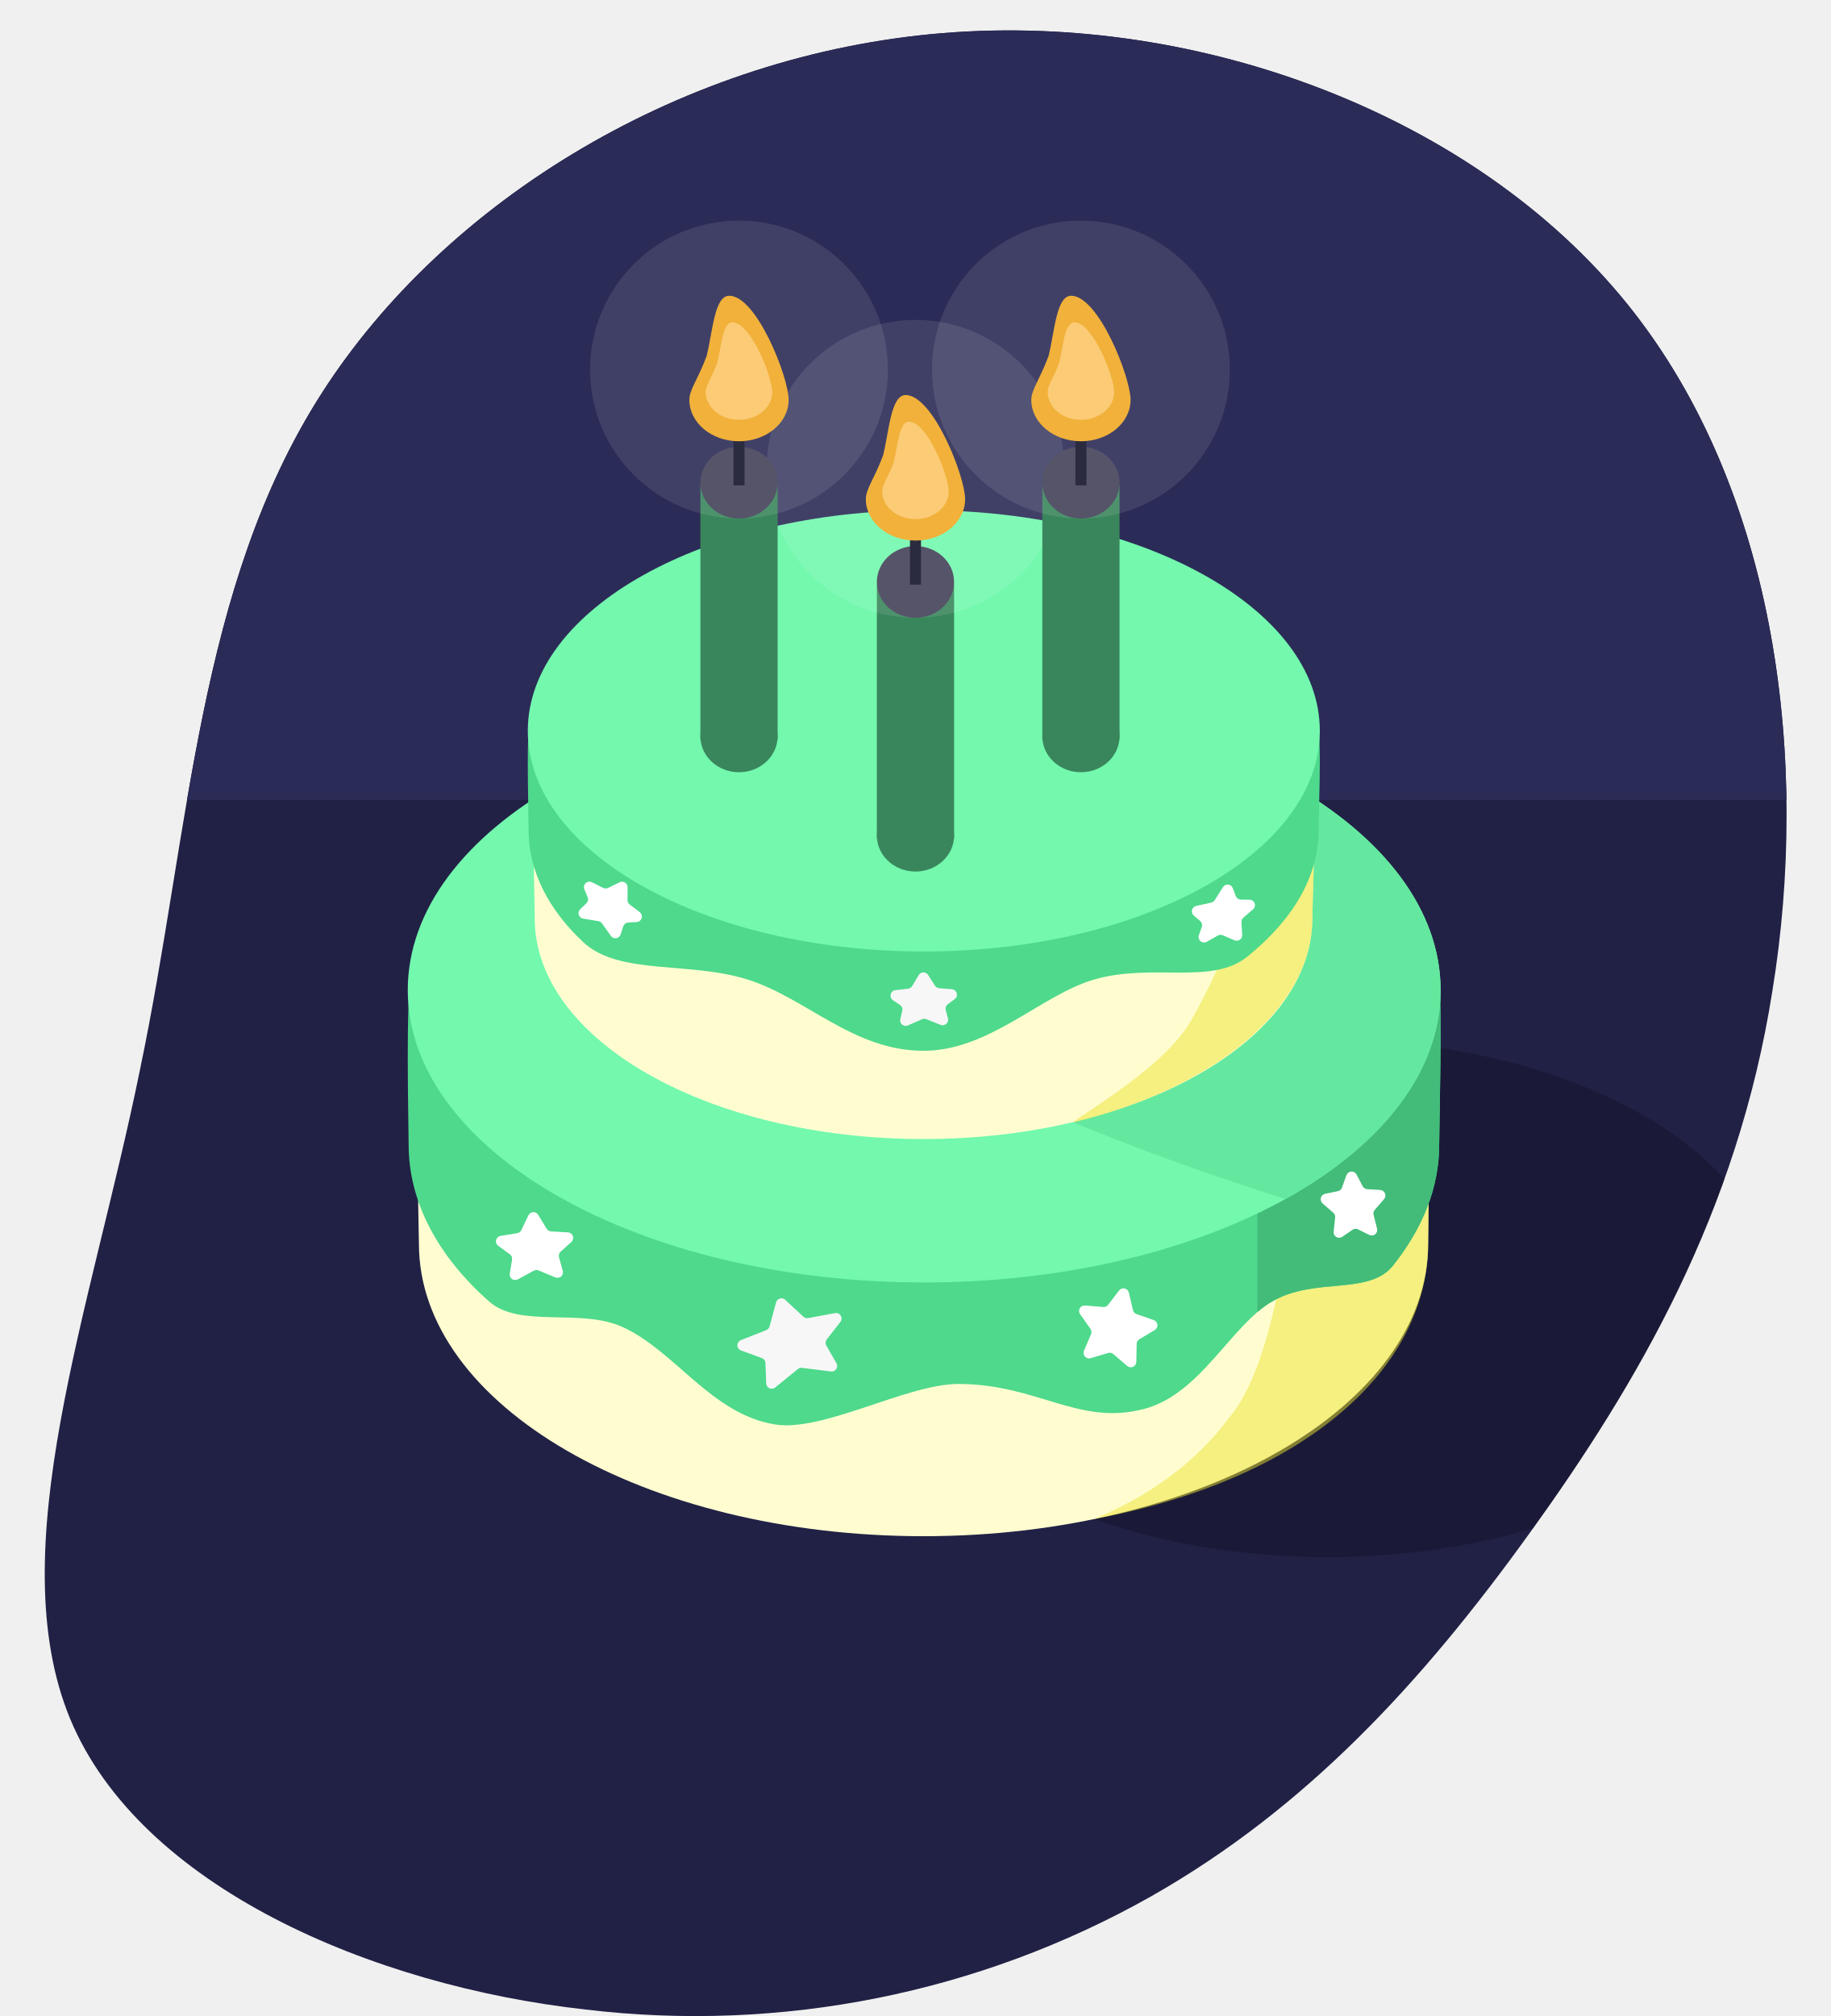
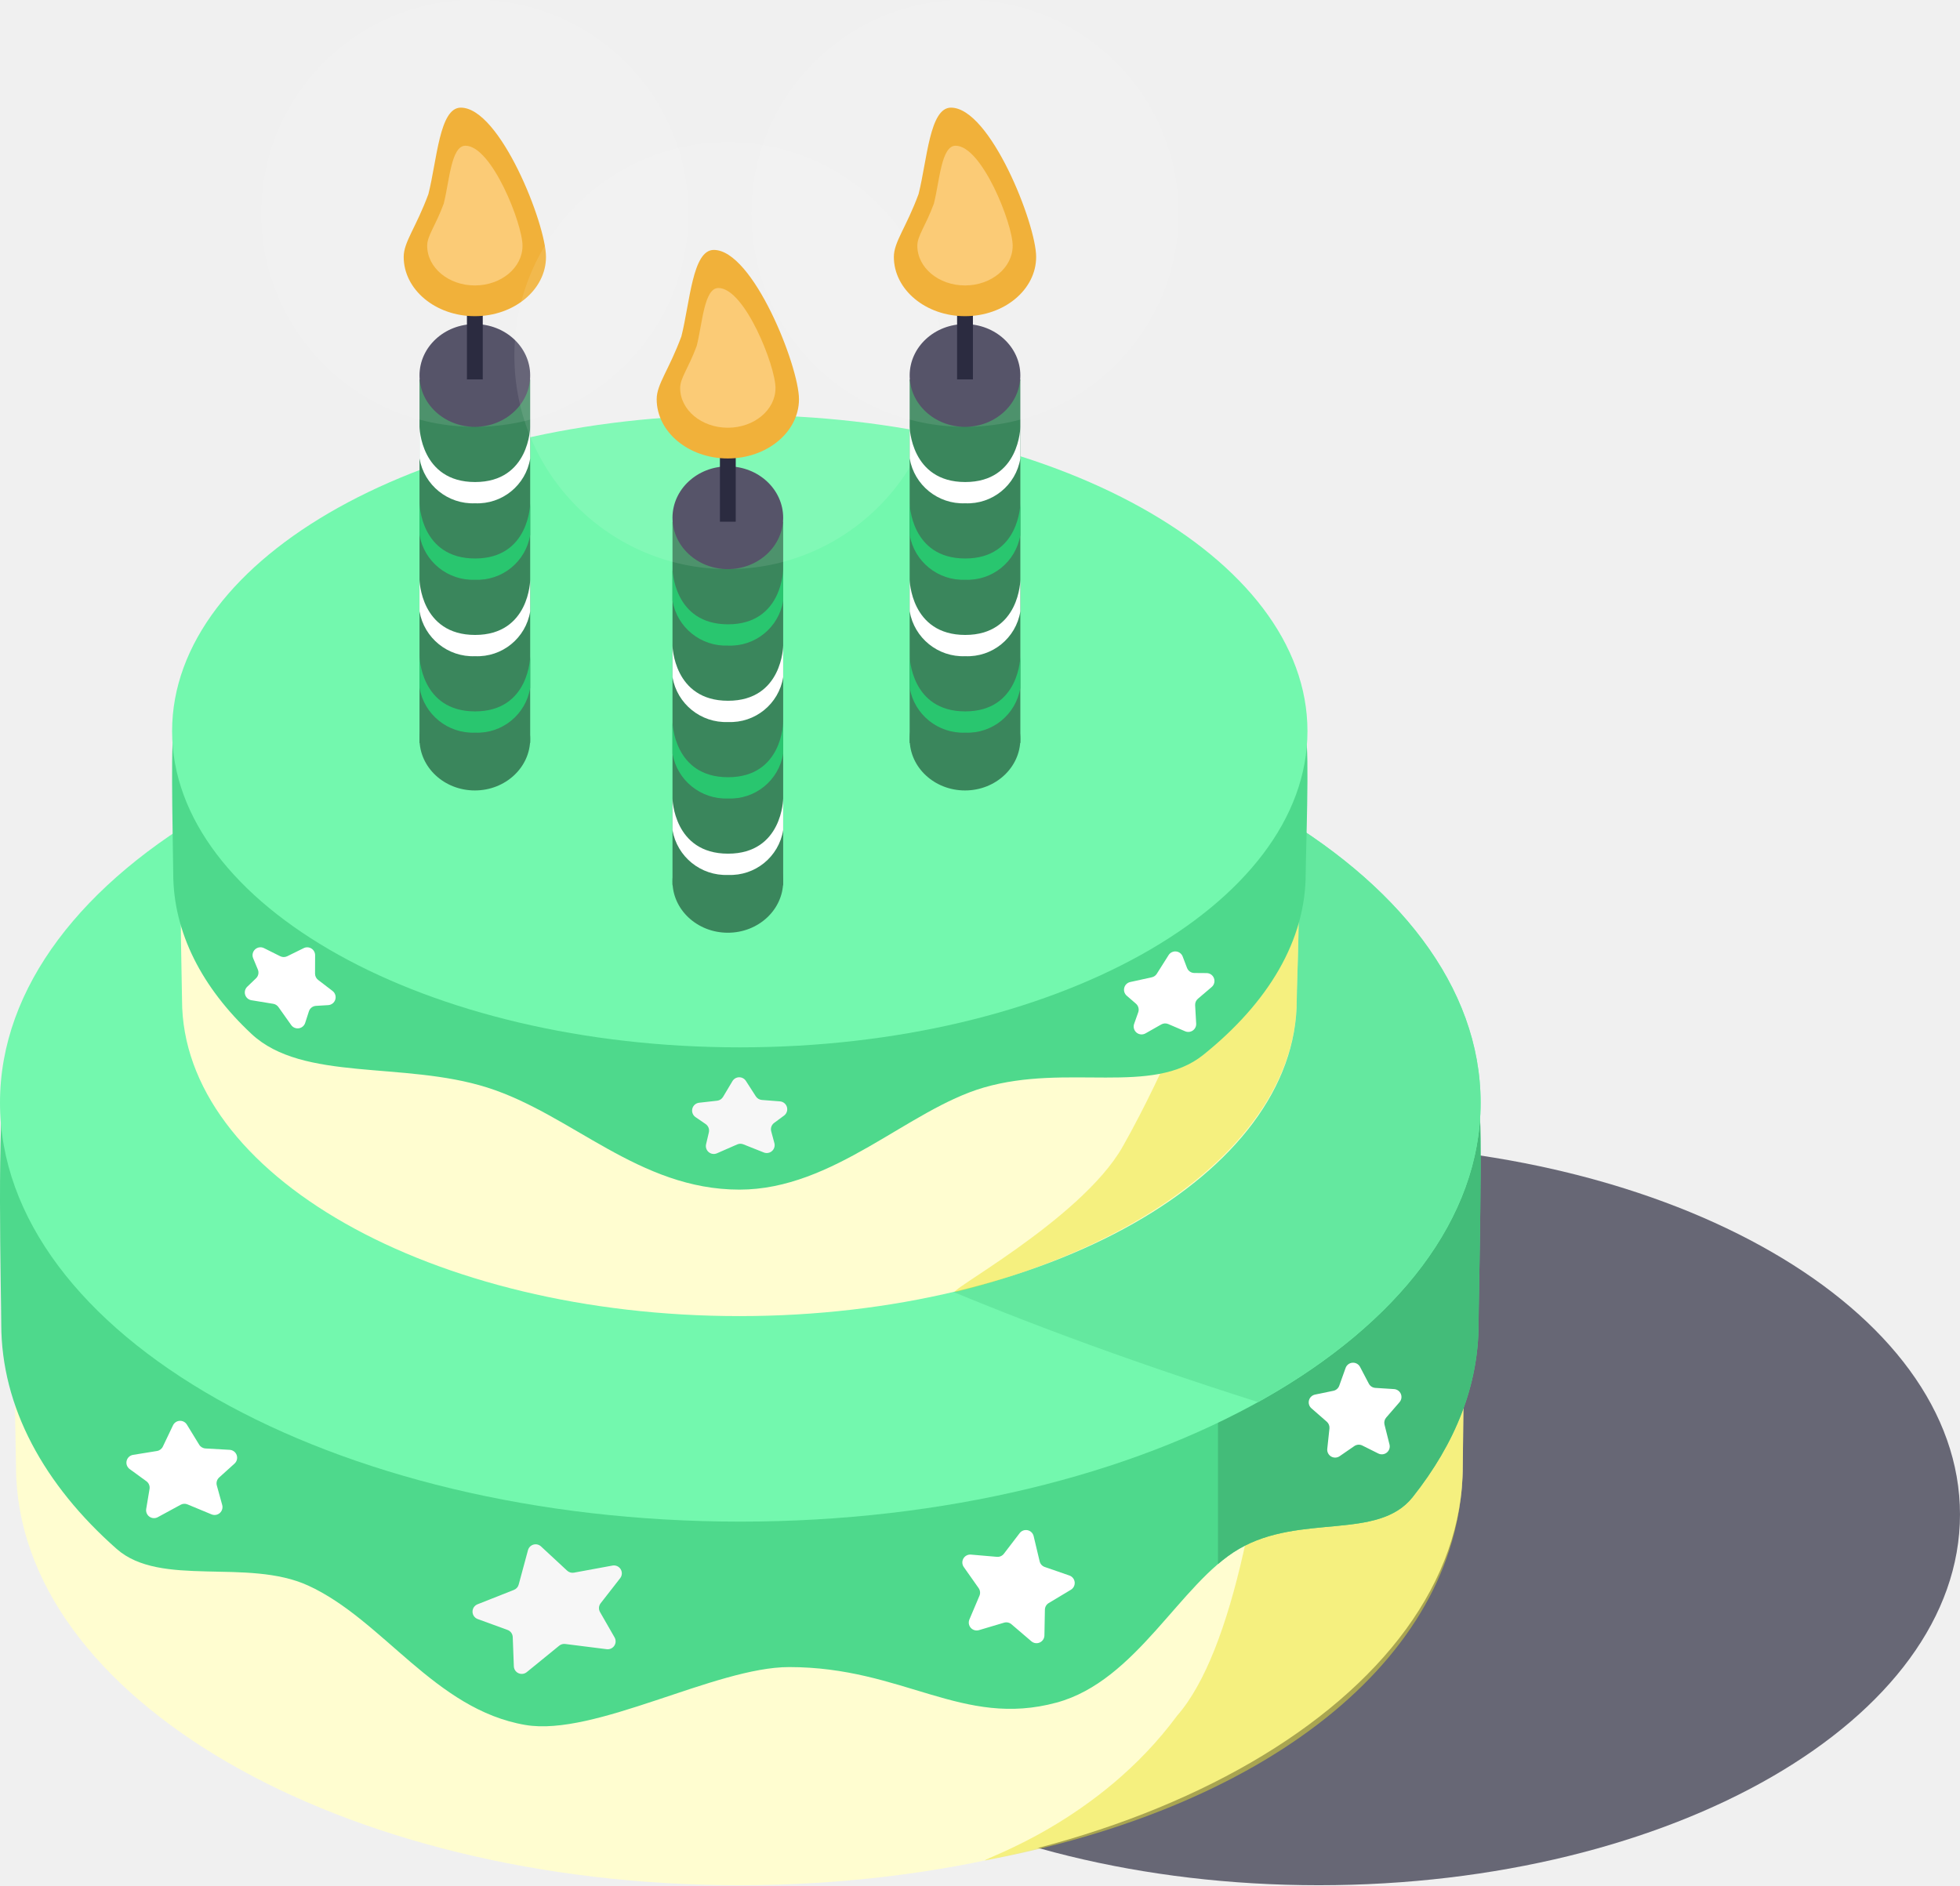
- <svg xmlns="http://www.w3.org/2000/svg" width="332" height="365.485" viewBox="0 0 332 365.485">
+ <svg xmlns="http://www.w3.org/2000/svg" id="Birthday_Cake" data-name="Birthday Cake" width="247.92" height="238.5" viewBox="0 0 247.92 238.5">
  <defs>
    <clipPath id="clip-path">
-       <rect id="Rectangle_739" data-name="Rectangle 739" width="332" height="145" transform="translate(1580 9041)" fill="#fff" stroke="#707070" stroke-width="1" />
-     </clipPath>
-     <clipPath id="clip-path-2">
-       <ellipse id="Ellipse_284" data-name="Ellipse 284" cx="81.113" cy="46.909" rx="81.113" ry="46.909" transform="translate(1739.63 9229.5)" fill="rgba(20,20,43,0.62)" />
-     </clipPath>
-     <clipPath id="clip-path-3">
-       <rect id="Rectangle_740" data-name="Rectangle 740" width="35" height="78" transform="translate(1808 9221)" fill="#c548af" />
+       <rect id="Rectangle_740" data-name="Rectangle 740" width="35" height="78" fill="#c548af" />
    </clipPath>
  </defs>
-   <g id="Cake_Graphic_Blob" data-name="Cake Graphic + Blob" transform="translate(-1580 -9041)">
-     <path id="dark_blob" data-name="dark blob" d="M223.938-34.281C251.539-.1,256.857,49.536,250.273,90.052c-6.331,40.516-24.563,71.409-44.061,98.5s-40.516,49.885-68.624,65.838A168.083,168.083,0,0,1,35.033,274.905c-38.743-4.3-80.779-22.284-93.44-52.671-12.661-30.64,3.8-74.195,12.661-117.749C-36.63,60.931-35.364,17.123-12.827-18.075S53.011-79.608,99.858-83.407C146.451-87.205,196.336-68.467,223.938-34.281Z" transform="translate(1651.136 9130.406)" fill="#212146" />
-     <g id="Mask_Group_15" data-name="Mask Group 15" clip-path="url(#clip-path)">
-       <path id="dark_blob-2" data-name="dark blob" d="M223.938-34.281C251.539-.1,256.857,49.536,250.273,90.052c-6.331,40.516-24.563,71.409-44.061,98.5s-40.516,49.885-68.624,65.838A168.083,168.083,0,0,1,35.033,274.905c-38.743-4.3-80.779-22.284-93.44-52.671-12.661-30.64,3.8-74.195,12.661-117.749C-36.63,60.931-35.364,17.123-12.827-18.075S53.011-79.608,99.858-83.407C146.451-87.205,196.336-68.467,223.938-34.281Z" transform="translate(1651.136 9130.406)" fill="#2b2b57" />
+   <ellipse id="Ellipse_288" data-name="Ellipse 288" cx="81.113" cy="46.909" rx="81.113" ry="46.909" transform="translate(85.693 144.682)" fill="rgba(20,20,43,0.62)" />
+   <path id="Path_4223" data-name="Path 4223" d="M91.5,0c47.4,0,86.8,9.158,91.5,36.176.262,1.5,0,15.009,0,16.824,0,29.271-40.966,53-91.5,53S0,82.271,0,53c0-1.932-.4-14.684,0-16.824C4.873,9.855,44.3,0,91.5,0Z" transform="translate(2.025 132.5)" fill="#fffdd0" />
+   <path id="Path_4226" data-name="Path 4226" d="M161.645-21.465s16.594,30.56,21.287,57.521c.261,1.493,0,14.978,0,16.789,0,23.514-23.51,43.094-60.443,50.021-.183-.248,14.382-4.853,24.314-18.318C161.127,68.2,161.707-1,161.645-21.465Z" transform="translate(2.093 132.5)" fill="rgba(237,229,47,0.5)" />
+   <path id="Path_4222" data-name="Path 4222" d="M93.434,0c46.956,0,86.743-1.357,93.43,24.521.582,2.248,0,25.844,0,28.479,0,7.714-2.9,15.042-8.337,21.9-4.393,5.55-14.189,2.027-21.971,6.554-7.436,4.328-12.914,16.678-23.057,19.437-11.935,3.246-19.39-4.489-33.838-4.489-9.346,0-24.6,8.817-33.358,7.324-11.481-1.957-18-13.305-27.492-17.64-7.658-3.5-18.652.279-24.213-4.631C5.425,73.357,0,63.538,0,53,0,49.663-.6,25.582.529,22.134,8.516-2.189,47.716,0,93.434,0Z" transform="translate(0.159 114.5)" fill="#4ed98c" />
+   <g id="Mask_Group_16" data-name="Mask Group 16" transform="translate(154.063 140)" clip-path="url(#clip-path)">
+     <path id="Path_4229" data-name="Path 4229" d="M93.434,0c46.956,0,86.743-1.357,93.43,24.521.582,2.248,0,25.844,0,28.479,0,7.714-2.9,15.042-8.337,21.9-4.393,5.55-14.189,2.027-21.971,6.554-7.436,4.328-12.914,16.678-23.057,19.437-11.935,3.246-19.39-4.489-33.838-4.489-9.346,0-24.6,8.817-33.358,7.324-11.481-1.957-18-13.305-27.492-17.64-7.658-3.5-18.652.279-24.213-4.631C5.425,73.357,0,63.538,0,53,0,49.663-.6,25.582.529,22.134,8.516-2.189,47.716,0,93.434,0Z" transform="translate(-153.904 -25.5)" fill="#43bc79" />
+   </g>
+   <ellipse id="Ellipse_281" data-name="Ellipse 281" cx="93.641" cy="53" rx="93.641" ry="53" transform="translate(0 86.5)" fill="#73f8ae" />
+   <path id="Path_4228" data-name="Path 4228" d="M93.641,0c51.717,0,93.641,23.729,93.641,53,0,14.782-10.692,28.15-28.147,37.88C21.052,46.979,41.925,0,93.641,0Z" transform="translate(0 86.5)" fill="#64e89f" />
+   <path id="Path_4225" data-name="Path 4225" d="M70.5,0c34.926,0,64.812,5.283,70.5,24.492.557,1.875,0,13.232,0,15.508,0,22.091-31.564,40-70.5,40S0,62.091,0,40c0-1.546-.357-13.735,0-15.508C3.943,4.827,34.289,0,70.5,0Z" transform="translate(23.025 86.5)" fill="#fffdd0" />
+   <path id="Path_4227" data-name="Path 4227" d="M141,24.492c.557,1.875,0,13.232,0,15.508,0,16.37-17.891,30.655-42.962,36.909-2.67.666,15.618-8.936,20.945-18.345C130.086,38.958,137.115,11.372,141,24.492Z" transform="translate(23.025 86.5)" fill="rgba(237,229,47,0.5)" />
+   <path id="Path_4224" data-name="Path 4224" d="M71.625,0c35.759,0,66.193,3.287,71.622,22.666.5,1.783,0,15.213,0,17.334,0,8.461-4.7,16.308-12.944,22.942-6.5,5.233-17.166,1.066-27.765,4.14C92.951,69.864,83.559,80,71.625,80c-12.759,0-21.218-9.537-31.911-12.918-10.616-3.356-23.307-.7-29.81-6.777C3.687,54.5,0,47.489,0,40c0-1.458-.326-15.644,0-17.334C3.8,2.876,34.679,0,71.625,0Z" transform="translate(21.912 70.5)" fill="#4ed98c" />
+   <ellipse id="Ellipse_283" data-name="Ellipse 283" cx="71.806" cy="40" rx="71.806" ry="40" transform="translate(21.769 52.5)" fill="#73f8ae" />
+   <path id="Polygon_12" data-name="Polygon 12" d="M7.621,1.62a1,1,0,0,1,1.758,0L10.8,4.239a1,1,0,0,0,.771.517l3.046.332a1,1,0,0,1,.522,1.77L13.105,8.511a1,1,0,0,0-.346.992l.552,2.5A1,1,0,0,1,11.9,13.119L8.93,11.7a1,1,0,0,0-.861,0L5.1,13.119A1,1,0,0,1,3.689,12l.552-2.5a1,1,0,0,0-.346-.992L1.861,6.859a1,1,0,0,1,.522-1.77l3.046-.332A1,1,0,0,0,6.2,4.239Z" transform="matrix(0.999, -0.052, 0.052, 0.999, 14.185, 179.096)" fill="#fff" />
+   <path id="Polygon_13" data-name="Polygon 13" d="M10.644,1.416a1,1,0,0,1,1.712,0l2.335,3.862a1,1,0,0,0,.759.478l4.936.482a1,1,0,0,1,.492,1.8l-3.252,2.37a1,1,0,0,0-.382,1.047l.885,3.594a1,1,0,0,1-1.364,1.159l-4.87-2.084a1,1,0,0,0-.787,0l-4.87,2.084a1,1,0,0,1-1.364-1.159l.885-3.594a1,1,0,0,0-.382-1.047L2.124,8.041a1,1,0,0,1,.492-1.8l4.936-.482a1,1,0,0,0,.759-.478Z" transform="translate(56.163 197.682) rotate(-16)" fill="#f7f7f7" />
+   <path id="Polygon_16" data-name="Polygon 16" d="M6.931,1.375a1,1,0,0,1,1.7,0L9.855,3.351a1,1,0,0,0,.755.469l2.284.218a1,1,0,0,1,.485,1.81l-1.264.9a1,1,0,0,0-.39,1.059L12.1,9.3a1,1,0,0,1-1.355,1.167L8.168,9.391a1,1,0,0,0-.771,0L4.816,10.47A1,1,0,0,1,3.461,9.3l.377-1.494a1,1,0,0,0-.39-1.059l-1.264-.9a1,1,0,0,1,.485-1.81l2.284-.218a1,1,0,0,0,.755-.469Z" transform="translate(33.268 115.109) rotate(32)" fill="#fff" />
+   <path id="Polygon_17" data-name="Polygon 17" d="M6.931,1.375a1,1,0,0,1,1.7,0L9.855,3.351a1,1,0,0,0,.755.469l2.284.218a1,1,0,0,1,.485,1.81l-1.264.9a1,1,0,0,0-.39,1.059L12.1,9.3a1,1,0,0,1-1.355,1.167L8.168,9.391a1,1,0,0,0-.771,0L4.816,10.47A1,1,0,0,1,3.461,9.3l.377-1.494a1,1,0,0,0-.39-1.059l-1.264-.9a1,1,0,0,1,.485-1.81l2.284-.218a1,1,0,0,0,.755-.469Z" transform="matrix(1, -0.017, 0.017, 1, 85.693, 135.516)" fill="#f7f7f7" />
+   <path id="Polygon_18" data-name="Polygon 18" d="M6.931,1.375a1,1,0,0,1,1.7,0L9.855,3.351a1,1,0,0,0,.755.469l2.284.218a1,1,0,0,1,.485,1.81l-1.264.9a1,1,0,0,0-.39,1.059L12.1,9.3a1,1,0,0,1-1.355,1.167L8.168,9.391a1,1,0,0,0-.771,0L4.816,10.47A1,1,0,0,1,3.461,9.3l.377-1.494a1,1,0,0,0-.39-1.059l-1.264-.9a1,1,0,0,1,.485-1.81l2.284-.218a1,1,0,0,0,.755-.469Z" transform="matrix(-0.819, 0.574, -0.574, -0.819, 157.77, 126.641)" fill="#fff" />
+   <path id="Polygon_14" data-name="Polygon 14" d="M7.6,1.9A1,1,0,0,1,9.4,1.9l1.411,2.973a1,1,0,0,0,.78.563l3.275.407a1,1,0,0,1,.557,1.725L13.033,9.794a1,1,0,0,0-.3.923l.619,3.2a1,1,0,0,1-1.46,1.068L8.978,13.4a1,1,0,0,0-.957,0L5.11,14.985a1,1,0,0,1-1.46-1.068l.619-3.2a1,1,0,0,0-.3-.923L1.573,7.572A1,1,0,0,1,2.13,5.846l3.275-.407a1,1,0,0,0,.78-.563Z" transform="matrix(0.978, 0.208, -0.208, 0.978, 121.945, 190.512)" fill="#fff" />
+   <path id="Polygon_15" data-name="Polygon 15" d="M6.084,2.09a1,1,0,0,1,1.832,0l.959,2.188a1,1,0,0,0,.782.59l2.348.317a1,1,0,0,1,.576,1.7L10.765,8.707a1,1,0,0,0-.275.881l.454,2.545a1,1,0,0,1-1.493,1.037L7.508,12.023a1,1,0,0,0-1.017,0L4.549,13.169a1,1,0,0,1-1.493-1.037l.454-2.545a1,1,0,0,0-.275-.881L1.419,6.88a1,1,0,0,1,.576-1.7l2.348-.317a1,1,0,0,0,.782-.59Z" transform="matrix(0.998, -0.07, 0.07, 0.998, 163.987, 171.4)" fill="#fff" />
+   <g id="Candel" transform="translate(33.063)">
+     <g id="Group_2105" data-name="Group 2105" transform="translate(20 41)">
+       <rect id="Rectangle_741" data-name="Rectangle 741" width="14" height="46" transform="translate(0 7)" fill="#3a865c" />
+       <ellipse id="Ellipse_285" data-name="Ellipse 285" cx="7" cy="6.5" rx="7" ry="6.5" fill="#444159" />
+       <ellipse id="Ellipse_286" data-name="Ellipse 286" cx="7" cy="6.5" rx="7" ry="6.5" transform="translate(0 46)" fill="#3a865c" />
    </g>
-     <g id="Birthday_Cake" data-name="Birthday Cake" transform="translate(1653.937 9081)">
-       <g id="Mask_Group_17" data-name="Mask Group 17" transform="translate(-1653.937 -9081)" clip-path="url(#clip-path-2)">
-         <path id="dark_blob-3" data-name="dark blob" d="M223.938-34.281C251.539-.1,256.857,49.536,250.273,90.052c-6.331,40.516-24.563,71.409-44.061,98.5s-40.516,49.885-68.624,65.838A168.083,168.083,0,0,1,35.033,274.905c-38.743-4.3-80.779-22.284-93.44-52.671-12.661-30.64,3.8-74.195,12.661-117.749C-36.63,60.931-35.364,17.123-12.827-18.075S53.011-79.608,99.858-83.407C146.451-87.205,196.336-68.467,223.938-34.281Z" transform="translate(1651.136 9130.406)" fill="rgba(20,20,43,0.5)" />
-       </g>
-       <path id="Path_4223" data-name="Path 4223" d="M91.5,0c47.4,0,86.8,9.158,91.5,36.176.262,1.5,0,15.009,0,16.824,0,29.271-40.966,53-91.5,53S0,82.271,0,53c0-1.932-.4-14.684,0-16.824C4.873,9.855,44.3,0,91.5,0Z" transform="translate(2.025 132.5)" fill="#fffdd0" />
-       <path id="Path_4226" data-name="Path 4226" d="M161.645-21.465s16.594,30.56,21.287,57.521c.261,1.493,0,14.978,0,16.789,0,23.514-23.51,43.094-60.443,50.021-.183-.248,14.382-4.853,24.314-18.318C161.127,68.2,161.707-1,161.645-21.465Z" transform="translate(2.093 132.5)" fill="rgba(237,229,47,0.5)" />
-       <path id="Path_4222" data-name="Path 4222" d="M93.434,0c46.956,0,86.743-1.357,93.43,24.521.582,2.248,0,25.844,0,28.479,0,7.714-2.9,15.042-8.337,21.9-4.393,5.55-14.189,2.027-21.971,6.554-7.436,4.328-12.914,16.678-23.057,19.437-11.935,3.246-19.39-4.489-33.838-4.489-9.346,0-24.6,8.817-33.358,7.324-11.481-1.957-18-13.305-27.492-17.64-7.658-3.5-18.652.279-24.213-4.631C5.425,73.357,0,63.538,0,53,0,49.663-.6,25.582.529,22.134,8.516-2.189,47.716,0,93.434,0Z" transform="translate(0.159 114.5)" fill="#4ed98c" />
-       <g id="Mask_Group_16" data-name="Mask Group 16" transform="translate(-1653.937 -9081)" clip-path="url(#clip-path-3)">
-         <path id="Path_4229" data-name="Path 4229" d="M93.434,0c46.956,0,86.743-1.357,93.43,24.521.582,2.248,0,25.844,0,28.479,0,7.714-2.9,15.042-8.337,21.9-4.393,5.55-14.189,2.027-21.971,6.554-7.436,4.328-12.914,16.678-23.057,19.437-11.935,3.246-19.39-4.489-33.838-4.489-9.346,0-24.6,8.817-33.358,7.324-11.481-1.957-18-13.305-27.492-17.64-7.658-3.5-18.652.279-24.213-4.631C5.425,73.357,0,63.538,0,53,0,49.663-.6,25.582.529,22.134,8.516-2.189,47.716,0,93.434,0Z" transform="translate(1654.096 9195.5)" fill="#43bc79" />
-       </g>
-       <ellipse id="Ellipse_281" data-name="Ellipse 281" cx="93.641" cy="53" rx="93.641" ry="53" transform="translate(0 86.5)" fill="#73f8ae" />
-       <path id="Path_4228" data-name="Path 4228" d="M93.641,0c51.717,0,93.641,23.729,93.641,53,0,14.782-10.692,28.15-28.147,37.88C21.052,46.979,41.925,0,93.641,0Z" transform="translate(0 86.5)" fill="#64e89f" />
-       <path id="Path_4225" data-name="Path 4225" d="M70.5,0c34.926,0,64.812,5.283,70.5,24.492.557,1.875,0,13.232,0,15.508,0,22.091-31.564,40-70.5,40S0,62.091,0,40c0-1.546-.357-13.735,0-15.508C3.943,4.827,34.289,0,70.5,0Z" transform="translate(23.025 86.5)" fill="#fffdd0" />
-       <path id="Path_4227" data-name="Path 4227" d="M141,24.492c.557,1.875,0,13.232,0,15.508,0,16.37-17.891,30.655-42.962,36.909-2.67.666,15.618-8.936,20.945-18.345C130.086,38.958,137.115,11.372,141,24.492Z" transform="translate(23.025 86.5)" fill="rgba(237,229,47,0.5)" />
-       <path id="Path_4224" data-name="Path 4224" d="M71.625,0c35.759,0,66.193,3.287,71.622,22.666.5,1.783,0,15.213,0,17.334,0,8.461-4.7,16.308-12.944,22.942-6.5,5.233-17.166,1.066-27.765,4.14C92.951,69.864,83.559,80,71.625,80c-12.759,0-21.218-9.537-31.911-12.918-10.616-3.356-23.307-.7-29.81-6.777C3.687,54.5,0,47.489,0,40c0-1.458-.326-15.644,0-17.334C3.8,2.876,34.679,0,71.625,0Z" transform="translate(21.912 70.5)" fill="#4ed98c" />
-       <ellipse id="Ellipse_283" data-name="Ellipse 283" cx="71.806" cy="40" rx="71.806" ry="40" transform="translate(21.769 52.5)" fill="#73f8ae" />
-       <path id="Polygon_12" data-name="Polygon 12" d="M7.621,1.62a1,1,0,0,1,1.758,0L10.8,4.239a1,1,0,0,0,.771.517l3.046.332a1,1,0,0,1,.522,1.77L13.105,8.511a1,1,0,0,0-.346.992l.552,2.5A1,1,0,0,1,11.9,13.119L8.93,11.7a1,1,0,0,0-.861,0L5.1,13.119A1,1,0,0,1,3.689,12l.552-2.5a1,1,0,0,0-.346-.992L1.861,6.859a1,1,0,0,1,.522-1.77l3.046-.332A1,1,0,0,0,6.2,4.239Z" transform="matrix(0.999, -0.052, 0.052, 0.999, 14.185, 179.096)" fill="#fff" />
-       <path id="Polygon_13" data-name="Polygon 13" d="M10.644,1.416a1,1,0,0,1,1.712,0l2.335,3.862a1,1,0,0,0,.759.478l4.936.482a1,1,0,0,1,.492,1.8l-3.252,2.37a1,1,0,0,0-.382,1.047l.885,3.594a1,1,0,0,1-1.364,1.159l-4.87-2.084a1,1,0,0,0-.787,0l-4.87,2.084a1,1,0,0,1-1.364-1.159l.885-3.594a1,1,0,0,0-.382-1.047L2.124,8.041a1,1,0,0,1,.492-1.8l4.936-.482a1,1,0,0,0,.759-.478Z" transform="translate(56.163 197.682) rotate(-16)" fill="#f7f7f7" />
-       <path id="Polygon_16" data-name="Polygon 16" d="M6.931,1.375a1,1,0,0,1,1.7,0L9.855,3.351a1,1,0,0,0,.755.469l2.284.218a1,1,0,0,1,.485,1.81l-1.264.9a1,1,0,0,0-.39,1.059L12.1,9.3a1,1,0,0,1-1.355,1.167L8.168,9.391a1,1,0,0,0-.771,0L4.816,10.47A1,1,0,0,1,3.461,9.3l.377-1.494a1,1,0,0,0-.39-1.059l-1.264-.9a1,1,0,0,1,.485-1.81l2.284-.218a1,1,0,0,0,.755-.469Z" transform="translate(33.268 115.109) rotate(32)" fill="#fff" />
-       <path id="Polygon_17" data-name="Polygon 17" d="M6.931,1.375a1,1,0,0,1,1.7,0L9.855,3.351a1,1,0,0,0,.755.469l2.284.218a1,1,0,0,1,.485,1.81l-1.264.9a1,1,0,0,0-.39,1.059L12.1,9.3a1,1,0,0,1-1.355,1.167L8.168,9.391a1,1,0,0,0-.771,0L4.816,10.47A1,1,0,0,1,3.461,9.3l.377-1.494a1,1,0,0,0-.39-1.059l-1.264-.9a1,1,0,0,1,.485-1.81l2.284-.218a1,1,0,0,0,.755-.469Z" transform="matrix(1, -0.017, 0.017, 1, 85.693, 135.516)" fill="#f7f7f7" />
-       <path id="Polygon_18" data-name="Polygon 18" d="M6.931,1.375a1,1,0,0,1,1.7,0L9.855,3.351a1,1,0,0,0,.755.469l2.284.218a1,1,0,0,1,.485,1.81l-1.264.9a1,1,0,0,0-.39,1.059L12.1,9.3a1,1,0,0,1-1.355,1.167L8.168,9.391a1,1,0,0,0-.771,0L4.816,10.47A1,1,0,0,1,3.461,9.3l.377-1.494a1,1,0,0,0-.39-1.059l-1.264-.9a1,1,0,0,1,.485-1.81l2.284-.218a1,1,0,0,0,.755-.469Z" transform="matrix(-0.819, 0.574, -0.574, -0.819, 157.77, 126.641)" fill="#fff" />
-       <path id="Polygon_14" data-name="Polygon 14" d="M7.6,1.9A1,1,0,0,1,9.4,1.9l1.411,2.973a1,1,0,0,0,.78.563l3.275.407a1,1,0,0,1,.557,1.725L13.033,9.794a1,1,0,0,0-.3.923l.619,3.2a1,1,0,0,1-1.46,1.068L8.978,13.4a1,1,0,0,0-.957,0L5.11,14.985a1,1,0,0,1-1.46-1.068l.619-3.2a1,1,0,0,0-.3-.923L1.573,7.572A1,1,0,0,1,2.13,5.846l3.275-.407a1,1,0,0,0,.78-.563Z" transform="matrix(0.978, 0.208, -0.208, 0.978, 121.945, 190.512)" fill="#fff" />
-       <path id="Polygon_15" data-name="Polygon 15" d="M6.084,2.09a1,1,0,0,1,1.832,0l.959,2.188a1,1,0,0,0,.782.59l2.348.317a1,1,0,0,1,.576,1.7L10.765,8.707a1,1,0,0,0-.275.881l.454,2.545a1,1,0,0,1-1.493,1.037L7.508,12.023a1,1,0,0,0-1.017,0L4.549,13.169a1,1,0,0,1-1.493-1.037l.454-2.545a1,1,0,0,0-.275-.881L1.419,6.88a1,1,0,0,1,.576-1.7l2.348-.317a1,1,0,0,0,.782-.59Z" transform="matrix(0.998, -0.07, 0.07, 0.998, 163.987, 171.4)" fill="#fff" />
-       <g id="Candel" transform="translate(-1342.937 -10574)">
-         <g id="Group_2105" data-name="Group 2105">
-           <rect id="Rectangle_741" data-name="Rectangle 741" width="14" height="46" transform="translate(1428 10640)" fill="#3a865c" />
-           <ellipse id="Ellipse_285" data-name="Ellipse 285" cx="7" cy="6.5" rx="7" ry="6.5" transform="translate(1428 10633)" fill="#444159" />
-           <ellipse id="Ellipse_286" data-name="Ellipse 286" cx="7" cy="6.5" rx="7" ry="6.5" transform="translate(1428 10679)" fill="#3a865c" />
-         </g>
-         <rect id="Rectangle_742" data-name="Rectangle 742" width="2" height="10" transform="translate(1434 10630)" fill="#14142b" />
-         <path id="Path_4230" data-name="Path 4230" d="M7.222-11.383C12.192-11.383,18,3.358,18,7.5S13.971,15,9,15,0,11.642,0,7.5C0,5.607,1.552,3.809,3.127-.452,4.22-4.787,4.523-11.383,7.222-11.383Z" transform="translate(1426 10617)" fill="#f0a925" />
-         <path id="Path_4232" data-name="Path 4232" d="M4.838-11.383c3.33,0,7.22,9.875,7.22,12.65s-2.7,5.024-6.029,5.024S0,4.042,0,1.267C0,0,1.04-1.206,2.095-4.06,2.827-6.964,3.03-11.383,4.838-11.383Z" transform="translate(1428.971 10621.82)" fill="#fbc567" />
-         <circle id="Ellipse_287" data-name="Ellipse 287" cx="27" cy="27" r="27" transform="translate(1408 10592)" fill="rgba(255,255,255,0.1)" />
-       </g>
-       <g id="Candel-2" data-name="Candel" transform="translate(-1374.937 -10592)">
-         <g id="Group_2105-2" data-name="Group 2105">
-           <rect id="Rectangle_741-2" data-name="Rectangle 741" width="14" height="46" transform="translate(1428 10640)" fill="#3a865c" />
-           <ellipse id="Ellipse_285-2" data-name="Ellipse 285" cx="7" cy="6.5" rx="7" ry="6.5" transform="translate(1428 10633)" fill="#444159" />
-           <ellipse id="Ellipse_286-2" data-name="Ellipse 286" cx="7" cy="6.5" rx="7" ry="6.5" transform="translate(1428 10679)" fill="#3a865c" />
-         </g>
-         <rect id="Rectangle_742-2" data-name="Rectangle 742" width="2" height="10" transform="translate(1434 10630)" fill="#14142b" />
-         <path id="Path_4230-2" data-name="Path 4230" d="M7.222-11.383C12.192-11.383,18,3.358,18,7.5S13.971,15,9,15,0,11.642,0,7.5C0,5.607,1.552,3.809,3.127-.452,4.22-4.787,4.523-11.383,7.222-11.383Z" transform="translate(1426 10617)" fill="#f0a925" />
-         <path id="Path_4232-2" data-name="Path 4232" d="M4.838-11.383c3.33,0,7.22,9.875,7.22,12.65s-2.7,5.024-6.029,5.024S0,4.042,0,1.267C0,0,1.04-1.206,2.095-4.06,2.827-6.964,3.03-11.383,4.838-11.383Z" transform="translate(1428.971 10621.82)" fill="#fbc567" />
-         <circle id="Ellipse_287-2" data-name="Ellipse 287" cx="27" cy="27" r="27" transform="translate(1408 10592)" fill="rgba(255,255,255,0.1)" />
-       </g>
-       <g id="Candel-3" data-name="Candel" transform="translate(-1312.937 -10592)">
-         <g id="Group_2105-3" data-name="Group 2105">
-           <rect id="Rectangle_741-3" data-name="Rectangle 741" width="14" height="46" transform="translate(1428 10640)" fill="#3a865c" />
-           <ellipse id="Ellipse_285-3" data-name="Ellipse 285" cx="7" cy="6.5" rx="7" ry="6.5" transform="translate(1428 10633)" fill="#444159" />
-           <ellipse id="Ellipse_286-3" data-name="Ellipse 286" cx="7" cy="6.5" rx="7" ry="6.5" transform="translate(1428 10679)" fill="#3a865c" />
-         </g>
-         <rect id="Rectangle_742-3" data-name="Rectangle 742" width="2" height="10" transform="translate(1434 10630)" fill="#14142b" />
-         <path id="Path_4230-3" data-name="Path 4230" d="M7.222-11.383C12.192-11.383,18,3.358,18,7.5S13.971,15,9,15,0,11.642,0,7.5C0,5.607,1.552,3.809,3.127-.452,4.22-4.787,4.523-11.383,7.222-11.383Z" transform="translate(1426 10617)" fill="#f0a925" />
-         <path id="Path_4232-3" data-name="Path 4232" d="M4.838-11.383c3.33,0,7.22,9.875,7.22,12.65s-2.7,5.024-6.029,5.024S0,4.042,0,1.267C0,0,1.04-1.206,2.095-4.06,2.827-6.964,3.03-11.383,4.838-11.383Z" transform="translate(1428.971 10621.82)" fill="#fbc567" />
-         <circle id="Ellipse_287-3" data-name="Ellipse 287" cx="27" cy="27" r="27" transform="translate(1408 10592)" fill="rgba(255,255,255,0.1)" />
-       </g>
+     <rect id="Rectangle_742" data-name="Rectangle 742" width="2" height="10" transform="translate(26 38)" fill="#14142b" />
+     <path id="Path_4230" data-name="Path 4230" d="M7.222-11.383C12.192-11.383,18,3.358,18,7.5S13.971,15,9,15,0,11.642,0,7.5C0,5.607,1.552,3.809,3.127-.452,4.22-4.787,4.523-11.383,7.222-11.383Z" transform="translate(18 25)" fill="#f0a925" />
+     <path id="Path_4232" data-name="Path 4232" d="M4.838-11.383c3.33,0,7.22,9.875,7.22,12.65s-2.7,5.024-6.029,5.024S0,4.042,0,1.267C0,0,1.04-1.206,2.095-4.06,2.827-6.964,3.03-11.383,4.838-11.383Z" transform="translate(20.971 29.82)" fill="#fbc567" />
+     <circle id="Ellipse_287" data-name="Ellipse 287" cx="27" cy="27" r="27" fill="rgba(255,255,255,0.1)" />
+     <path id="Path_4241" data-name="Path 4241" d="M0,0S.123,6.982,7.028,6.982,14,0,14,0V4A6.767,6.767,0,0,1,7.028,9.672,6.852,6.852,0,0,1,0,4Z" transform="translate(20 54)" fill="#fff" />
+     <path id="Path_4242" data-name="Path 4242" d="M0,0S.123,6.982,7.028,6.982,14,0,14,0V4A6.767,6.767,0,0,1,7.028,9.672,6.852,6.852,0,0,1,0,4Z" transform="translate(20 63.672)" fill="#29c66f" />
+     <path id="Path_4243" data-name="Path 4243" d="M0,0S.123,6.982,7.028,6.982,14,0,14,0V4A6.767,6.767,0,0,1,7.028,9.672,6.852,6.852,0,0,1,0,4Z" transform="translate(20 73.344)" fill="#fff" />
+     <path id="Path_4244" data-name="Path 4244" d="M0,0S.123,6.982,7.028,6.982,14,0,14,0V4A6.767,6.767,0,0,1,7.028,9.672,6.852,6.852,0,0,1,0,4Z" transform="translate(20 83.016)" fill="#29c66f" />
+   </g>
+   <g id="Candel-2" data-name="Candel" transform="translate(65.063 18)">
+     <g id="Group_2105-2" data-name="Group 2105" transform="translate(20 41)">
+       <rect id="Rectangle_741-2" data-name="Rectangle 741" width="14" height="46" transform="translate(0 7)" fill="#3a865c" />
+       <ellipse id="Ellipse_285-2" data-name="Ellipse 285" cx="7" cy="6.5" rx="7" ry="6.5" fill="#444159" />
+       <ellipse id="Ellipse_286-2" data-name="Ellipse 286" cx="7" cy="6.5" rx="7" ry="6.5" transform="translate(0 46)" fill="#3a865c" />
    </g>
+     <rect id="Rectangle_742-2" data-name="Rectangle 742" width="2" height="10" transform="translate(26 38)" fill="#14142b" />
+     <path id="Path_4230-2" data-name="Path 4230" d="M7.222-11.383C12.192-11.383,18,3.358,18,7.5S13.971,15,9,15,0,11.642,0,7.5C0,5.607,1.552,3.809,3.127-.452,4.22-4.787,4.523-11.383,7.222-11.383Z" transform="translate(18 25)" fill="#f0a925" />
+     <path id="Path_4232-2" data-name="Path 4232" d="M4.838-11.383c3.33,0,7.22,9.875,7.22,12.65s-2.7,5.024-6.029,5.024S0,4.042,0,1.267C0,0,1.04-1.206,2.095-4.06,2.827-6.964,3.03-11.383,4.838-11.383Z" transform="translate(20.971 29.82)" fill="#fbc567" />
+     <circle id="Ellipse_287-2" data-name="Ellipse 287" cx="27" cy="27" r="27" fill="rgba(255,255,255,0.1)" />
+     <path id="Path_4233" data-name="Path 4233" d="M0,0S.123,6.982,7.028,6.982,14,0,14,0V4A6.767,6.767,0,0,1,7.028,9.672,6.852,6.852,0,0,1,0,4Z" transform="translate(20 54)" fill="#29c66f" />
+     <path id="Path_4234" data-name="Path 4234" d="M0,0S.123,6.982,7.028,6.982,14,0,14,0V4A6.767,6.767,0,0,1,7.028,9.672,6.852,6.852,0,0,1,0,4Z" transform="translate(20 63.672)" fill="#fff" />
+     <path id="Path_4235" data-name="Path 4235" d="M0,0S.123,6.982,7.028,6.982,14,0,14,0V4A6.767,6.767,0,0,1,7.028,9.672,6.852,6.852,0,0,1,0,4Z" transform="translate(20 73.344)" fill="#29c66f" />
+     <path id="Path_4236" data-name="Path 4236" d="M0,0S.123,6.982,7.028,6.982,14,0,14,0V4A6.767,6.767,0,0,1,7.028,9.672,6.852,6.852,0,0,1,0,4Z" transform="translate(20 83.016)" fill="#fff" />
+   </g>
+   <g id="Candel-3" data-name="Candel" transform="translate(95.063)">
+     <g id="Group_2105-3" data-name="Group 2105" transform="translate(20 41)">
+       <rect id="Rectangle_741-3" data-name="Rectangle 741" width="14" height="46" transform="translate(0 7)" fill="#3a865c" />
+       <ellipse id="Ellipse_285-3" data-name="Ellipse 285" cx="7" cy="6.5" rx="7" ry="6.5" fill="#444159" />
+       <ellipse id="Ellipse_286-3" data-name="Ellipse 286" cx="7" cy="6.5" rx="7" ry="6.5" transform="translate(0 46)" fill="#3a865c" />
+     </g>
+     <rect id="Rectangle_742-3" data-name="Rectangle 742" width="2" height="10" transform="translate(26 38)" fill="#14142b" />
+     <path id="Path_4230-3" data-name="Path 4230" d="M7.222-11.383C12.192-11.383,18,3.358,18,7.5S13.971,15,9,15,0,11.642,0,7.5C0,5.607,1.552,3.809,3.127-.452,4.22-4.787,4.523-11.383,7.222-11.383Z" transform="translate(18 25)" fill="#f0a925" />
+     <path id="Path_4232-3" data-name="Path 4232" d="M4.838-11.383c3.33,0,7.22,9.875,7.22,12.65s-2.7,5.024-6.029,5.024S0,4.042,0,1.267C0,0,1.04-1.206,2.095-4.06,2.827-6.964,3.03-11.383,4.838-11.383Z" transform="translate(20.971 29.82)" fill="#fbc567" />
+     <circle id="Ellipse_287-3" data-name="Ellipse 287" cx="27" cy="27" r="27" fill="rgba(255,255,255,0.1)" />
+     <path id="Path_4237" data-name="Path 4237" d="M0,0S.123,6.982,7.028,6.982,14,0,14,0V4A6.767,6.767,0,0,1,7.028,9.672,6.852,6.852,0,0,1,0,4Z" transform="translate(20 54)" fill="#fff" />
+     <path id="Path_4238" data-name="Path 4238" d="M0,0S.123,6.982,7.028,6.982,14,0,14,0V4A6.767,6.767,0,0,1,7.028,9.672,6.852,6.852,0,0,1,0,4Z" transform="translate(20 63.672)" fill="#29c66f" />
+     <path id="Path_4239" data-name="Path 4239" d="M0,0S.123,6.982,7.028,6.982,14,0,14,0V4A6.767,6.767,0,0,1,7.028,9.672,6.852,6.852,0,0,1,0,4Z" transform="translate(20 73.344)" fill="#fff" />
+     <path id="Path_4240" data-name="Path 4240" d="M0,0S.123,6.982,7.028,6.982,14,0,14,0V4A6.767,6.767,0,0,1,7.028,9.672,6.852,6.852,0,0,1,0,4Z" transform="translate(20 83.016)" fill="#29c66f" />
  </g>
</svg>
